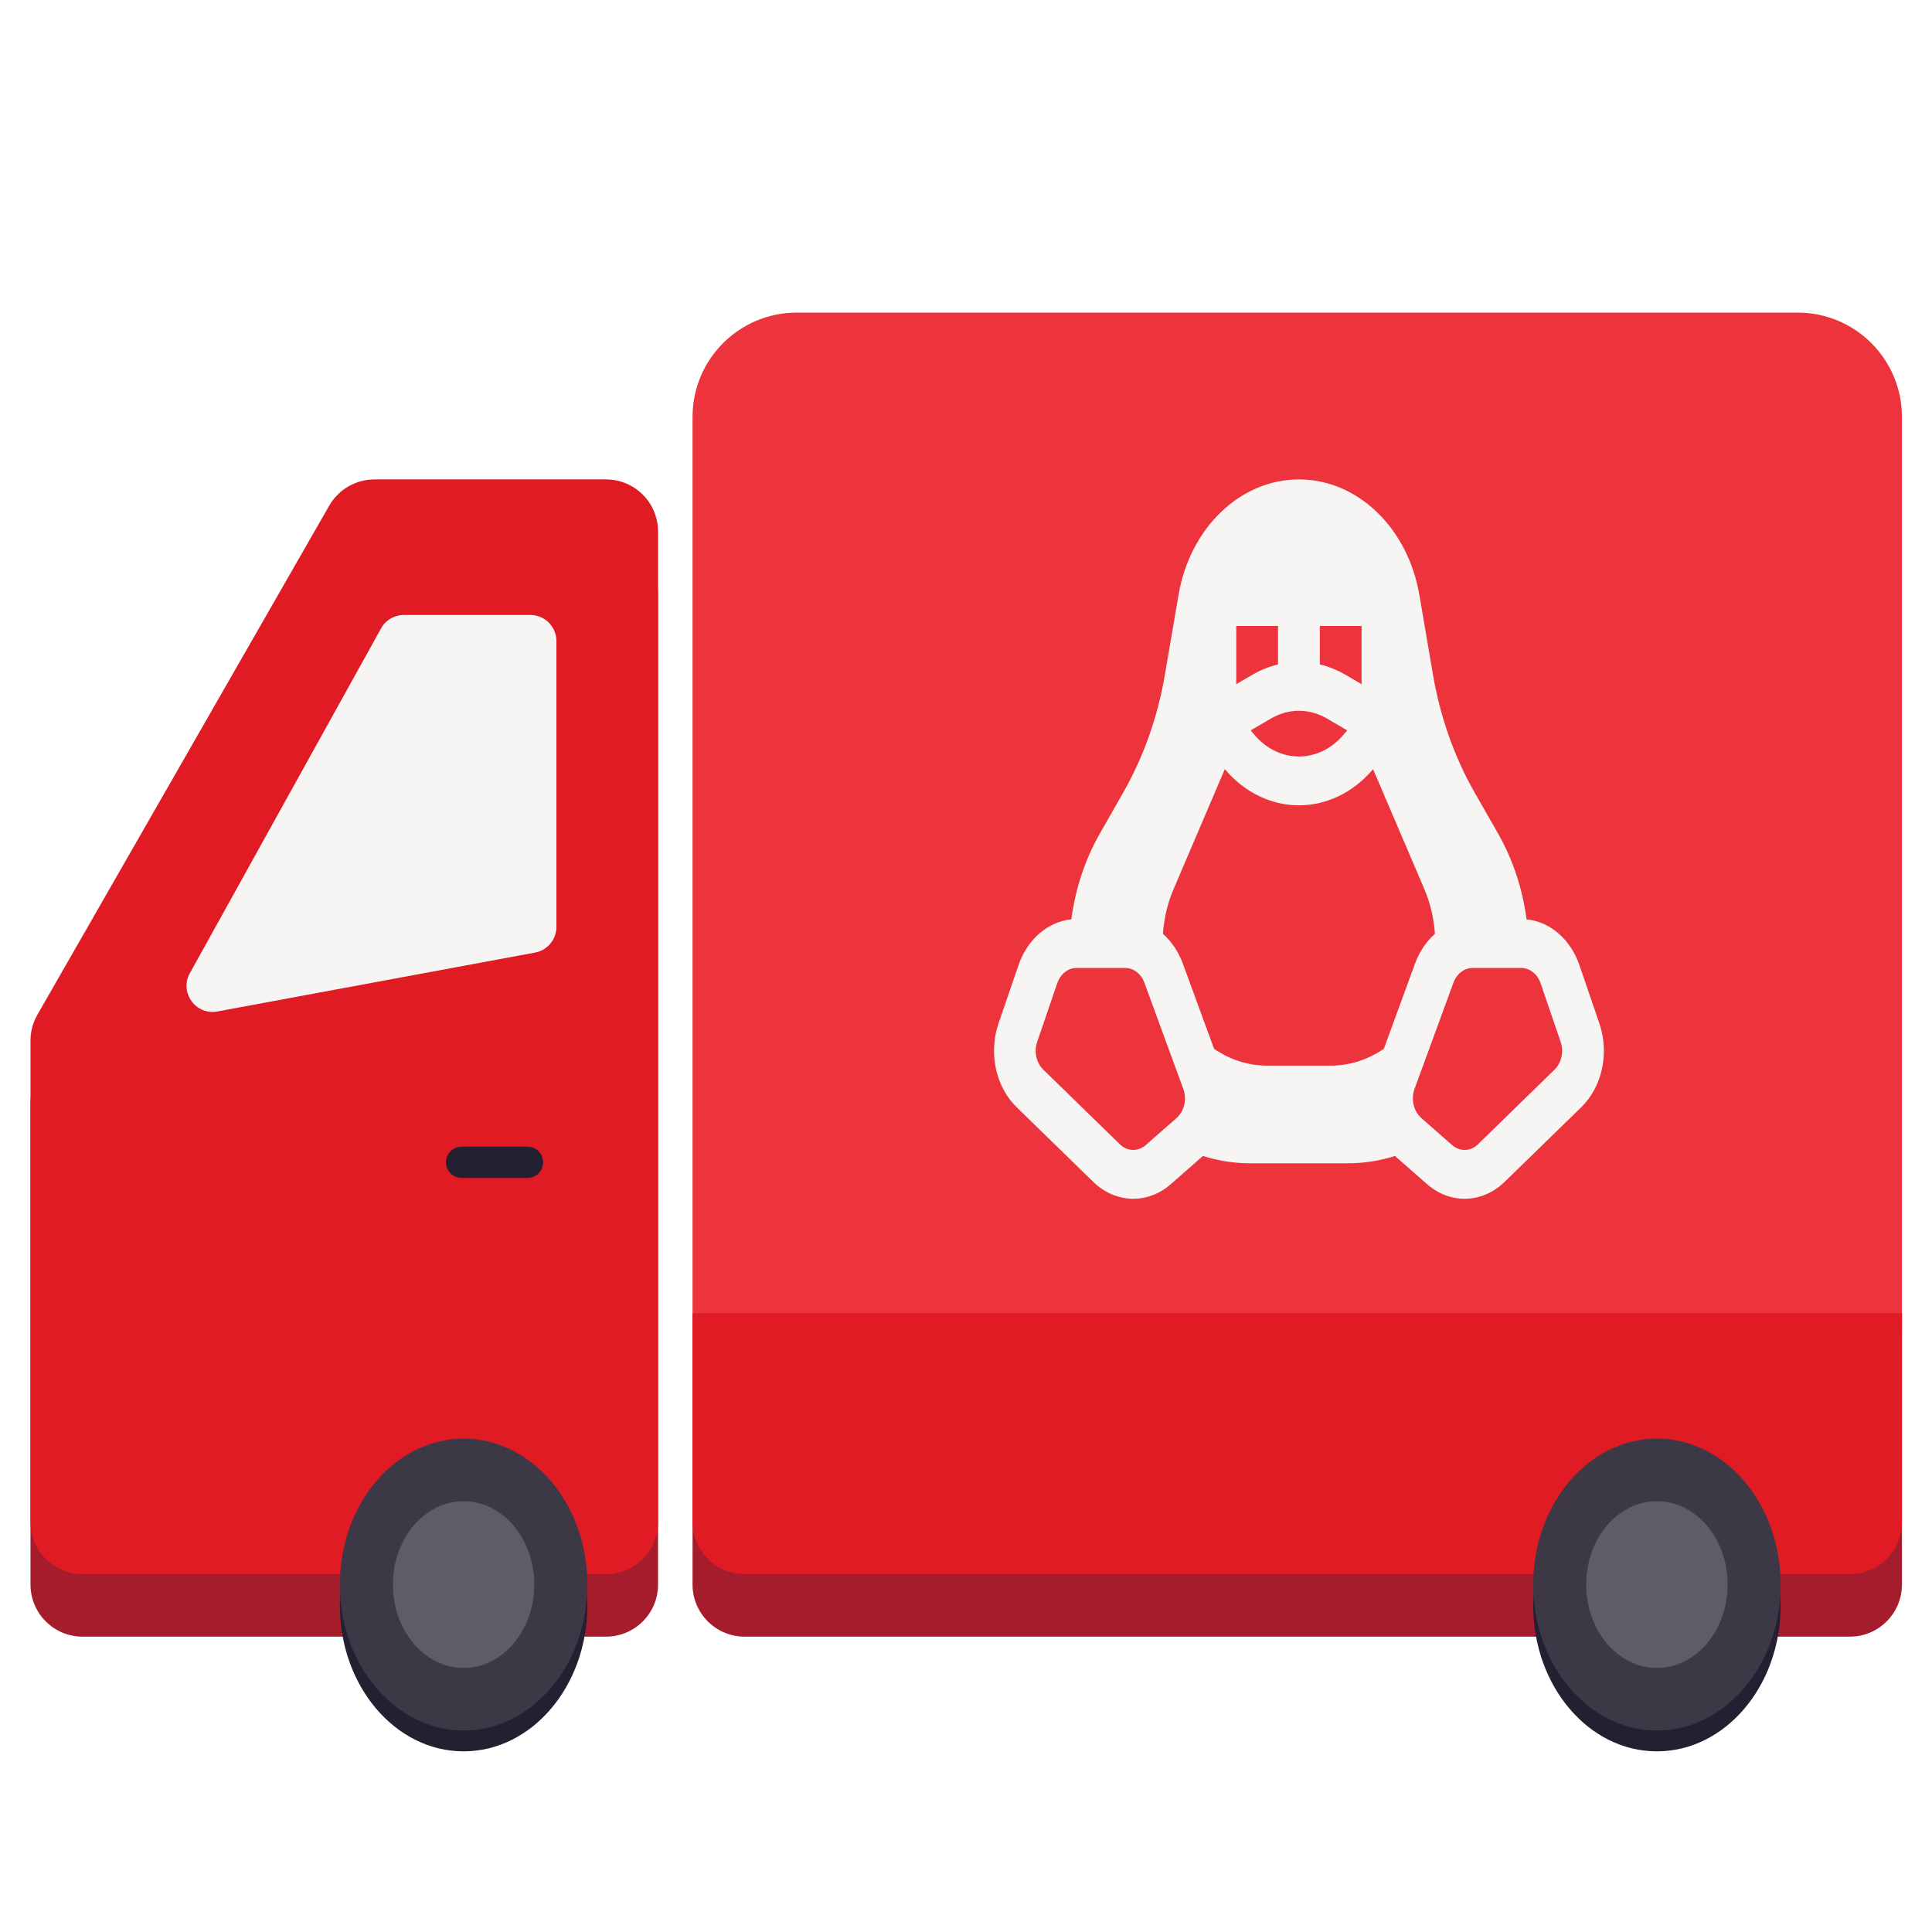
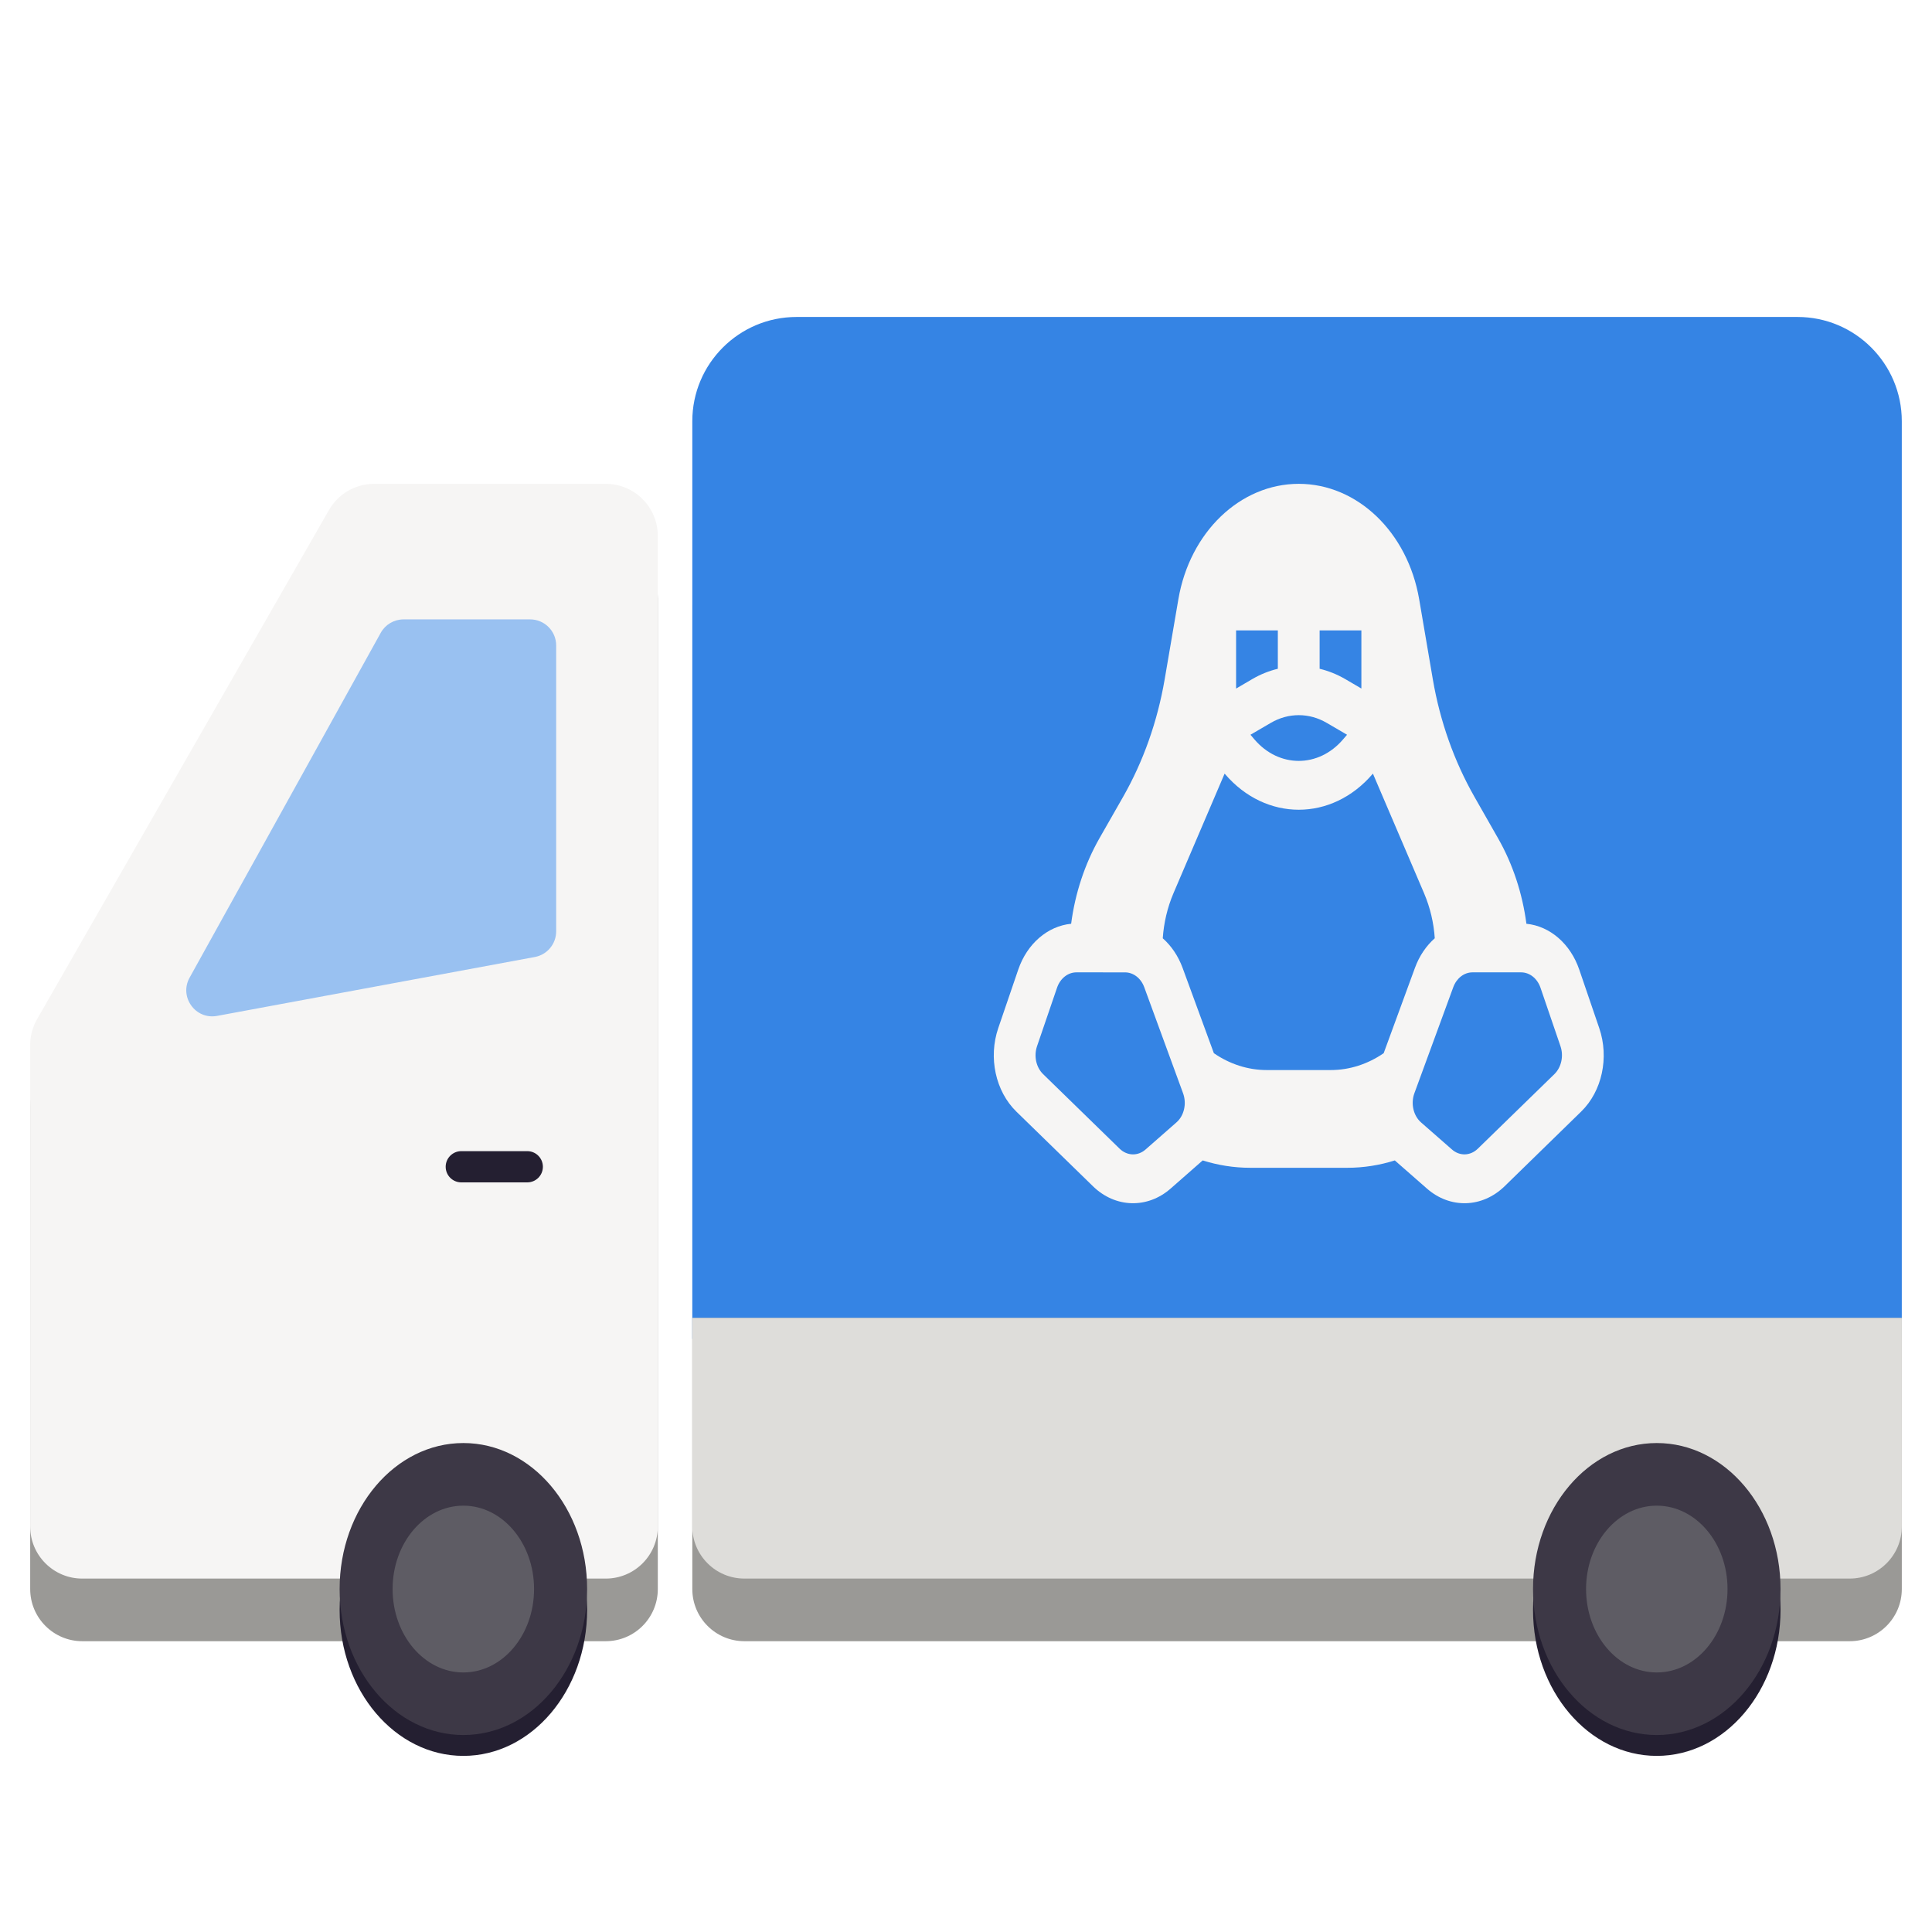
<svg xmlns="http://www.w3.org/2000/svg" height="128px" viewBox="0 0 128 128" width="128px">
-   <path d="m 45.883 27.617 c 0 -3.812 3.09 -6.906 6.906 -6.906 h 66.312 c 3.812 0 6.906 3.094 6.906 6.906 v 60.785 h -80.125 z m 0 0" fill="#ed333b" />
-   <path d="m 45.883 87.023 h 80.125 v 17.957 c 0 1.91 -1.547 3.453 -3.453 3.453 h -73.219 c -1.906 0 -3.453 -1.543 -3.453 -3.453 z m 0 0" fill="#a51d2d" />
-   <path d="m 45.883 87.023 h 80.125 v 13.812 c 0 1.91 -1.547 3.453 -3.453 3.453 h -73.219 c -1.906 0 -3.453 -1.543 -3.453 -3.453 z m 0 0" fill="#e01b24" />
-   <path d="m 78.082 39.41 c 0.758 -4.445 4.098 -7.648 7.977 -7.648 c 3.875 0 7.215 3.203 7.977 7.648 l 0.906 5.312 c 0.477 2.781 1.41 5.422 2.754 7.781 l 1.566 2.742 c 0.973 1.711 1.613 3.648 1.875 5.664 c 1.555 0.152 2.918 1.32 3.504 3.035 l 1.324 3.871 c 0.668 1.953 0.184 4.188 -1.195 5.535 l -5.078 4.945 c -1.477 1.441 -3.609 1.508 -5.148 0.156 l -2.043 -1.793 c -0.027 -0.023 -0.055 -0.047 -0.078 -0.074 c -1.004 0.32 -2.059 0.488 -3.148 0.488 h -6.43 c -1.09 0 -2.148 -0.168 -3.148 -0.488 c -0.027 0.027 -0.055 0.051 -0.082 0.074 l -2.043 1.793 c -1.539 1.352 -3.668 1.285 -5.148 -0.156 l -5.074 -4.945 c -1.383 -1.348 -1.863 -3.582 -1.199 -5.535 l 1.328 -3.871 c 0.586 -1.715 1.945 -2.883 3.5 -3.035 c 0.266 -2.016 0.902 -3.953 1.879 -5.664 l 1.562 -2.742 c 1.344 -2.359 2.281 -5 2.754 -7.781 z m 16.984 22.461 c -0.566 0.5 -1.023 1.168 -1.316 1.965 l -2.066 5.648 c -1.047 0.719 -2.254 1.117 -3.512 1.117 h -4.23 c -1.258 0 -2.465 -0.398 -3.508 -1.117 l -2.07 -5.648 c -0.293 -0.797 -0.75 -1.465 -1.316 -1.965 c 0.07 -1.023 0.305 -2.035 0.711 -2.98 l 3.387 -7.93 l 0.023 0.023 c 2.699 3.16 7.078 3.16 9.781 0 l 0.02 -0.023 l 3.391 7.93 c 0.402 0.945 0.637 1.957 0.707 2.98 z m -4.859 -16.543 v -3.855 h -2.766 v 2.547 c 0.586 0.141 1.16 0.367 1.711 0.691 z m -5.535 -1.309 v -2.547 h -2.766 v 3.855 l 1.059 -0.617 c 0.547 -0.32 1.121 -0.551 1.707 -0.691 z m -13.344 20.109 c -0.566 0 -1.074 0.402 -1.285 1.016 l -1.324 3.875 c -0.223 0.652 -0.062 1.395 0.398 1.844 l 5.078 4.949 c 0.492 0.48 1.203 0.5 1.715 0.051 l 2.043 -1.793 c 0.512 -0.449 0.691 -1.246 0.441 -1.934 l -2.574 -7.027 c -0.219 -0.594 -0.719 -0.98 -1.273 -0.98 z m 30.742 1.016 c -0.211 -0.613 -0.719 -1.016 -1.285 -1.016 h -3.219 c -0.555 0 -1.055 0.387 -1.273 0.98 l -2.574 7.027 c -0.25 0.688 -0.066 1.484 0.441 1.934 l 2.043 1.793 c 0.516 0.449 1.227 0.43 1.719 -0.051 l 5.074 -4.949 c 0.461 -0.449 0.621 -1.191 0.398 -1.844 z m -17.867 -17.539 c 1.168 -0.684 2.543 -0.684 3.711 0 l 1.344 0.785 l -0.266 0.309 c -1.621 1.895 -4.25 1.895 -5.871 0 l -0.262 -0.309 z m 0 0" fill="#f6f5f4" fill-rule="evenodd" />
-   <path d="m 40.145 35.906 c 1.91 0 3.453 1.547 3.453 3.453 v 65.621 c 0 1.91 -1.543 3.453 -3.453 3.453 h -34.672 c -1.906 0 -3.453 -1.543 -3.453 -3.453 v -31.891 c 0 -0.602 0.156 -1.195 0.457 -1.715 l 19.336 -33.73 c 0.617 -1.074 1.762 -1.738 2.996 -1.738 z m 0 0" fill="#a51d2d" />
-   <path d="m 40.145 31.762 c 1.91 0 3.453 1.547 3.453 3.453 v 65.621 c 0 1.91 -1.543 3.453 -3.453 3.453 h -34.672 c -1.906 0 -3.453 -1.543 -3.453 -3.453 v -31.891 c 0 -0.602 0.156 -1.195 0.457 -1.715 l 19.336 -33.73 c 0.617 -1.074 1.762 -1.738 2.996 -1.738 z m 0 0" fill="#e01b24" />
-   <path d="m 25.246 41.633 l -12.668 22.844 c -0.707 1.277 0.391 2.805 1.828 2.535 l 21.047 -3.902 c 0.816 -0.152 1.41 -0.867 1.41 -1.699 v -18.941 c 0 -0.953 -0.773 -1.727 -1.727 -1.727 h -8.383 c -0.629 0 -1.207 0.34 -1.508 0.891 z m 0 0" fill="#f6f5f4" />
-   <path d="m 30.582 75.969 h 4.367 c 0.574 0 1.035 0.465 1.035 1.039 c 0 0.57 -0.461 1.035 -1.035 1.035 h -4.367 c -0.574 0 -1.039 -0.465 -1.039 -1.035 c 0 -0.574 0.465 -1.039 1.039 -1.039 z m 0 0" fill="#241f31" />
-   <path d="m 38.914 106.363 c 0 5.34 -3.672 9.668 -8.199 9.668 s -8.199 -4.328 -8.199 -9.668 c 0 -5.34 3.672 -9.672 8.199 -9.672 s 8.199 4.332 8.199 9.672 z m 0 0" fill="#241f31" />
-   <path d="m 38.914 104.98 c 0 5.34 -3.672 9.672 -8.199 9.672 s -8.199 -4.332 -8.199 -9.672 c 0 -5.34 3.672 -9.668 8.199 -9.668 s 8.199 4.328 8.199 9.668 z m 0 0" fill="#3d3846" />
-   <path d="m 35.398 104.98 c 0 3.051 -2.094 5.527 -4.684 5.527 c -2.586 0 -4.684 -2.477 -4.684 -5.527 s 2.098 -5.523 4.684 -5.523 c 2.59 0 4.684 2.473 4.684 5.523 z m 0 0" fill="#5e5c64" />
-   <path d="m 117.973 106.363 c 0 5.34 -3.668 9.668 -8.199 9.668 c -4.527 0 -8.195 -4.328 -8.195 -9.668 c 0 -5.34 3.668 -9.672 8.195 -9.672 c 4.531 0 8.199 4.332 8.199 9.672 z m 0 0" fill="#241f31" />
-   <path d="m 117.973 104.98 c 0 5.34 -3.668 9.672 -8.199 9.672 c -4.527 0 -8.195 -4.332 -8.195 -9.672 c 0 -5.34 3.668 -9.668 8.195 -9.668 c 4.531 0 8.199 4.328 8.199 9.668 z m 0 0" fill="#3d3846" />
-   <path d="m 114.461 104.98 c 0 3.051 -2.098 5.527 -4.688 5.527 c -2.586 0 -4.684 -2.477 -4.684 -5.527 s 2.098 -5.523 4.684 -5.523 c 2.59 0 4.688 2.473 4.688 5.523 z m 0 0" fill="#5e5c64" />
+   <path d="m 45.867 27.906 c 0 -3.812 3.094 -6.906 6.906 -6.906 h 66.32 c 3.812 0 6.906 3.094 6.906 6.906 v 60.793 h -80.133 z m 0 0" fill="#3584e4" />
+   <path d="m 45.867 87.316 h 80.133 v 17.961 c 0 1.91 -1.547 3.457 -3.453 3.457 h -73.227 c -1.906 0 -3.453 -1.547 -3.453 -3.457 z m 0 0" fill="#9a9996" />
+   <path d="m 45.867 87.316 h 80.133 v 13.816 c 0 1.91 -1.547 3.453 -3.453 3.453 h -73.227 c -1.906 0 -3.453 -1.543 -3.453 -3.453 z m 0 0" fill="#deddda" />
+   <path d="m 78.07 39.703 c 0.758 -4.449 4.098 -7.648 7.977 -7.648 c 3.875 0 7.215 3.199 7.977 7.648 l 0.906 5.312 c 0.477 2.781 1.414 5.422 2.758 7.781 l 1.562 2.742 c 0.977 1.711 1.613 3.648 1.879 5.664 c 1.551 0.152 2.914 1.32 3.5 3.035 l 1.324 3.875 c 0.668 1.953 0.188 4.184 -1.195 5.531 l -5.074 4.949 c -1.48 1.441 -3.609 1.504 -5.148 0.152 l -2.047 -1.793 c -0.023 -0.023 -0.051 -0.047 -0.078 -0.07 c -1.004 0.316 -2.059 0.488 -3.148 0.488 h -6.434 c -1.086 0 -2.145 -0.172 -3.145 -0.488 c -0.027 0.023 -0.055 0.047 -0.082 0.07 l -2.043 1.793 c -1.539 1.352 -3.672 1.289 -5.148 -0.152 l -5.078 -4.949 c -1.379 -1.348 -1.863 -3.578 -1.195 -5.531 l 1.324 -3.875 c 0.586 -1.715 1.949 -2.883 3.504 -3.035 c 0.262 -2.016 0.902 -3.953 1.875 -5.664 l 1.566 -2.742 c 1.344 -2.359 2.277 -5 2.754 -7.781 z m 16.984 22.461 c -0.562 0.5 -1.023 1.168 -1.312 1.965 l -2.07 5.648 c -1.047 0.719 -2.254 1.117 -3.512 1.117 h -4.23 c -1.258 0 -2.465 -0.398 -3.508 -1.117 l -2.07 -5.648 c -0.293 -0.797 -0.75 -1.465 -1.316 -1.965 c 0.07 -1.023 0.305 -2.035 0.707 -2.98 l 3.391 -7.93 l 0.02 0.023 c 2.703 3.16 7.082 3.16 9.785 0 l 0.02 -0.023 l 3.391 7.93 c 0.402 0.945 0.641 1.957 0.707 2.98 z m -4.859 -16.547 v -3.852 h -2.766 v 2.543 c 0.586 0.141 1.164 0.371 1.711 0.691 z m -5.535 -1.309 v -2.543 h -2.766 v 3.855 l 1.059 -0.621 c 0.547 -0.32 1.121 -0.551 1.707 -0.691 z m -13.344 20.113 c -0.566 0 -1.074 0.402 -1.285 1.02 l -1.324 3.871 c -0.223 0.652 -0.062 1.398 0.398 1.848 l 5.074 4.945 c 0.496 0.48 1.203 0.504 1.719 0.051 l 2.043 -1.793 c 0.512 -0.445 0.691 -1.246 0.441 -1.93 l -2.574 -7.031 c -0.219 -0.594 -0.719 -0.98 -1.273 -0.98 z m 30.746 1.02 c -0.211 -0.617 -0.719 -1.02 -1.285 -1.02 h -3.223 c -0.551 0 -1.051 0.387 -1.27 0.98 l -2.578 7.031 c -0.25 0.684 -0.066 1.484 0.441 1.93 l 2.047 1.793 c 0.512 0.453 1.223 0.43 1.715 -0.051 l 5.078 -4.945 c 0.457 -0.449 0.621 -1.195 0.398 -1.848 z m -17.871 -17.547 c 1.168 -0.684 2.543 -0.684 3.711 0 l 1.344 0.785 l -0.266 0.309 c -1.621 1.898 -4.25 1.898 -5.871 0 l -0.262 -0.309 z m 0 0" fill="#f6f5f4" fill-rule="evenodd" />
+   <path d="m 40.129 36.199 c 1.91 0 3.453 1.547 3.453 3.453 v 65.625 c 0 1.91 -1.543 3.457 -3.453 3.457 h -34.676 c -1.906 0 -3.453 -1.547 -3.453 -3.457 v -31.891 c 0 -0.605 0.156 -1.195 0.457 -1.719 l 19.34 -33.734 c 0.613 -1.074 1.758 -1.734 2.996 -1.734 z m 0 0" fill="#9a9996" />
+   <path d="m 40.129 32.055 c 1.91 0 3.453 1.543 3.453 3.453 v 65.625 c 0 1.91 -1.543 3.453 -3.453 3.453 h -34.676 c -1.906 0 -3.453 -1.543 -3.453 -3.453 v -31.895 c 0 -0.602 0.156 -1.191 0.457 -1.715 l 19.34 -33.734 c 0.613 -1.074 1.758 -1.734 2.996 -1.734 z m 0 0" fill="#f6f5f4" />
+   <path d="m 25.227 41.922 l -12.664 22.848 c -0.711 1.277 0.387 2.805 1.824 2.535 l 21.051 -3.902 c 0.816 -0.152 1.41 -0.867 1.41 -1.699 v -18.941 c 0 -0.953 -0.773 -1.727 -1.727 -1.727 h -8.383 c -0.629 0 -1.207 0.34 -1.512 0.887 z m 0 0" fill="#99c1f1" />
+   <path d="m 30.562 76.266 h 4.371 c 0.57 0 1.035 0.465 1.035 1.035 c 0 0.574 -0.465 1.035 -1.035 1.035 h -4.371 c -0.57 0 -1.035 -0.461 -1.035 -1.035 c 0 -0.57 0.465 -1.035 1.035 -1.035 z m 0 0" fill="#241f31" />
+   <path d="m 38.898 106.66 c 0 5.34 -3.672 9.672 -8.199 9.672 c -4.527 0 -8.199 -4.332 -8.199 -9.672 s 3.672 -9.672 8.199 -9.672 c 4.527 0 8.199 4.332 8.199 9.672 z m 0 0" fill="#241f31" />
+   <path d="m 38.898 105.277 c 0 5.344 -3.672 9.672 -8.199 9.672 c -4.527 0 -8.199 -4.328 -8.199 -9.672 c 0 -5.34 3.672 -9.672 8.199 -9.672 c 4.527 0 8.199 4.332 8.199 9.672 z m 0 0" fill="#3d3846" />
+   <path d="m 35.383 105.277 c 0 3.055 -2.098 5.527 -4.684 5.527 c -2.59 0 -4.688 -2.473 -4.688 -5.527 c 0 -3.051 2.098 -5.523 4.688 -5.523 c 2.586 0 4.684 2.473 4.684 5.523 z m 0 0" fill="#5e5c64" />
+   <path d="m 117.965 106.66 c 0 5.34 -3.672 9.672 -8.199 9.672 s -8.199 -4.332 -8.199 -9.672 s 3.672 -9.672 8.199 -9.672 s 8.199 4.332 8.199 9.672 z m 0 0" fill="#241f31" />
+   <path d="m 117.965 105.277 c 0 5.344 -3.672 9.672 -8.199 9.672 s -8.199 -4.328 -8.199 -9.672 c 0 -5.34 3.672 -9.672 8.199 -9.672 s 8.199 4.332 8.199 9.672 z m 0 0" fill="#3d3846" />
+   <path d="m 114.453 105.277 c 0 3.055 -2.098 5.527 -4.688 5.527 c -2.586 0 -4.684 -2.473 -4.684 -5.527 c 0 -3.051 2.098 -5.523 4.684 -5.523 c 2.59 0 4.688 2.473 4.688 5.523 z m 0 0" fill="#5e5c64" />
</svg>
